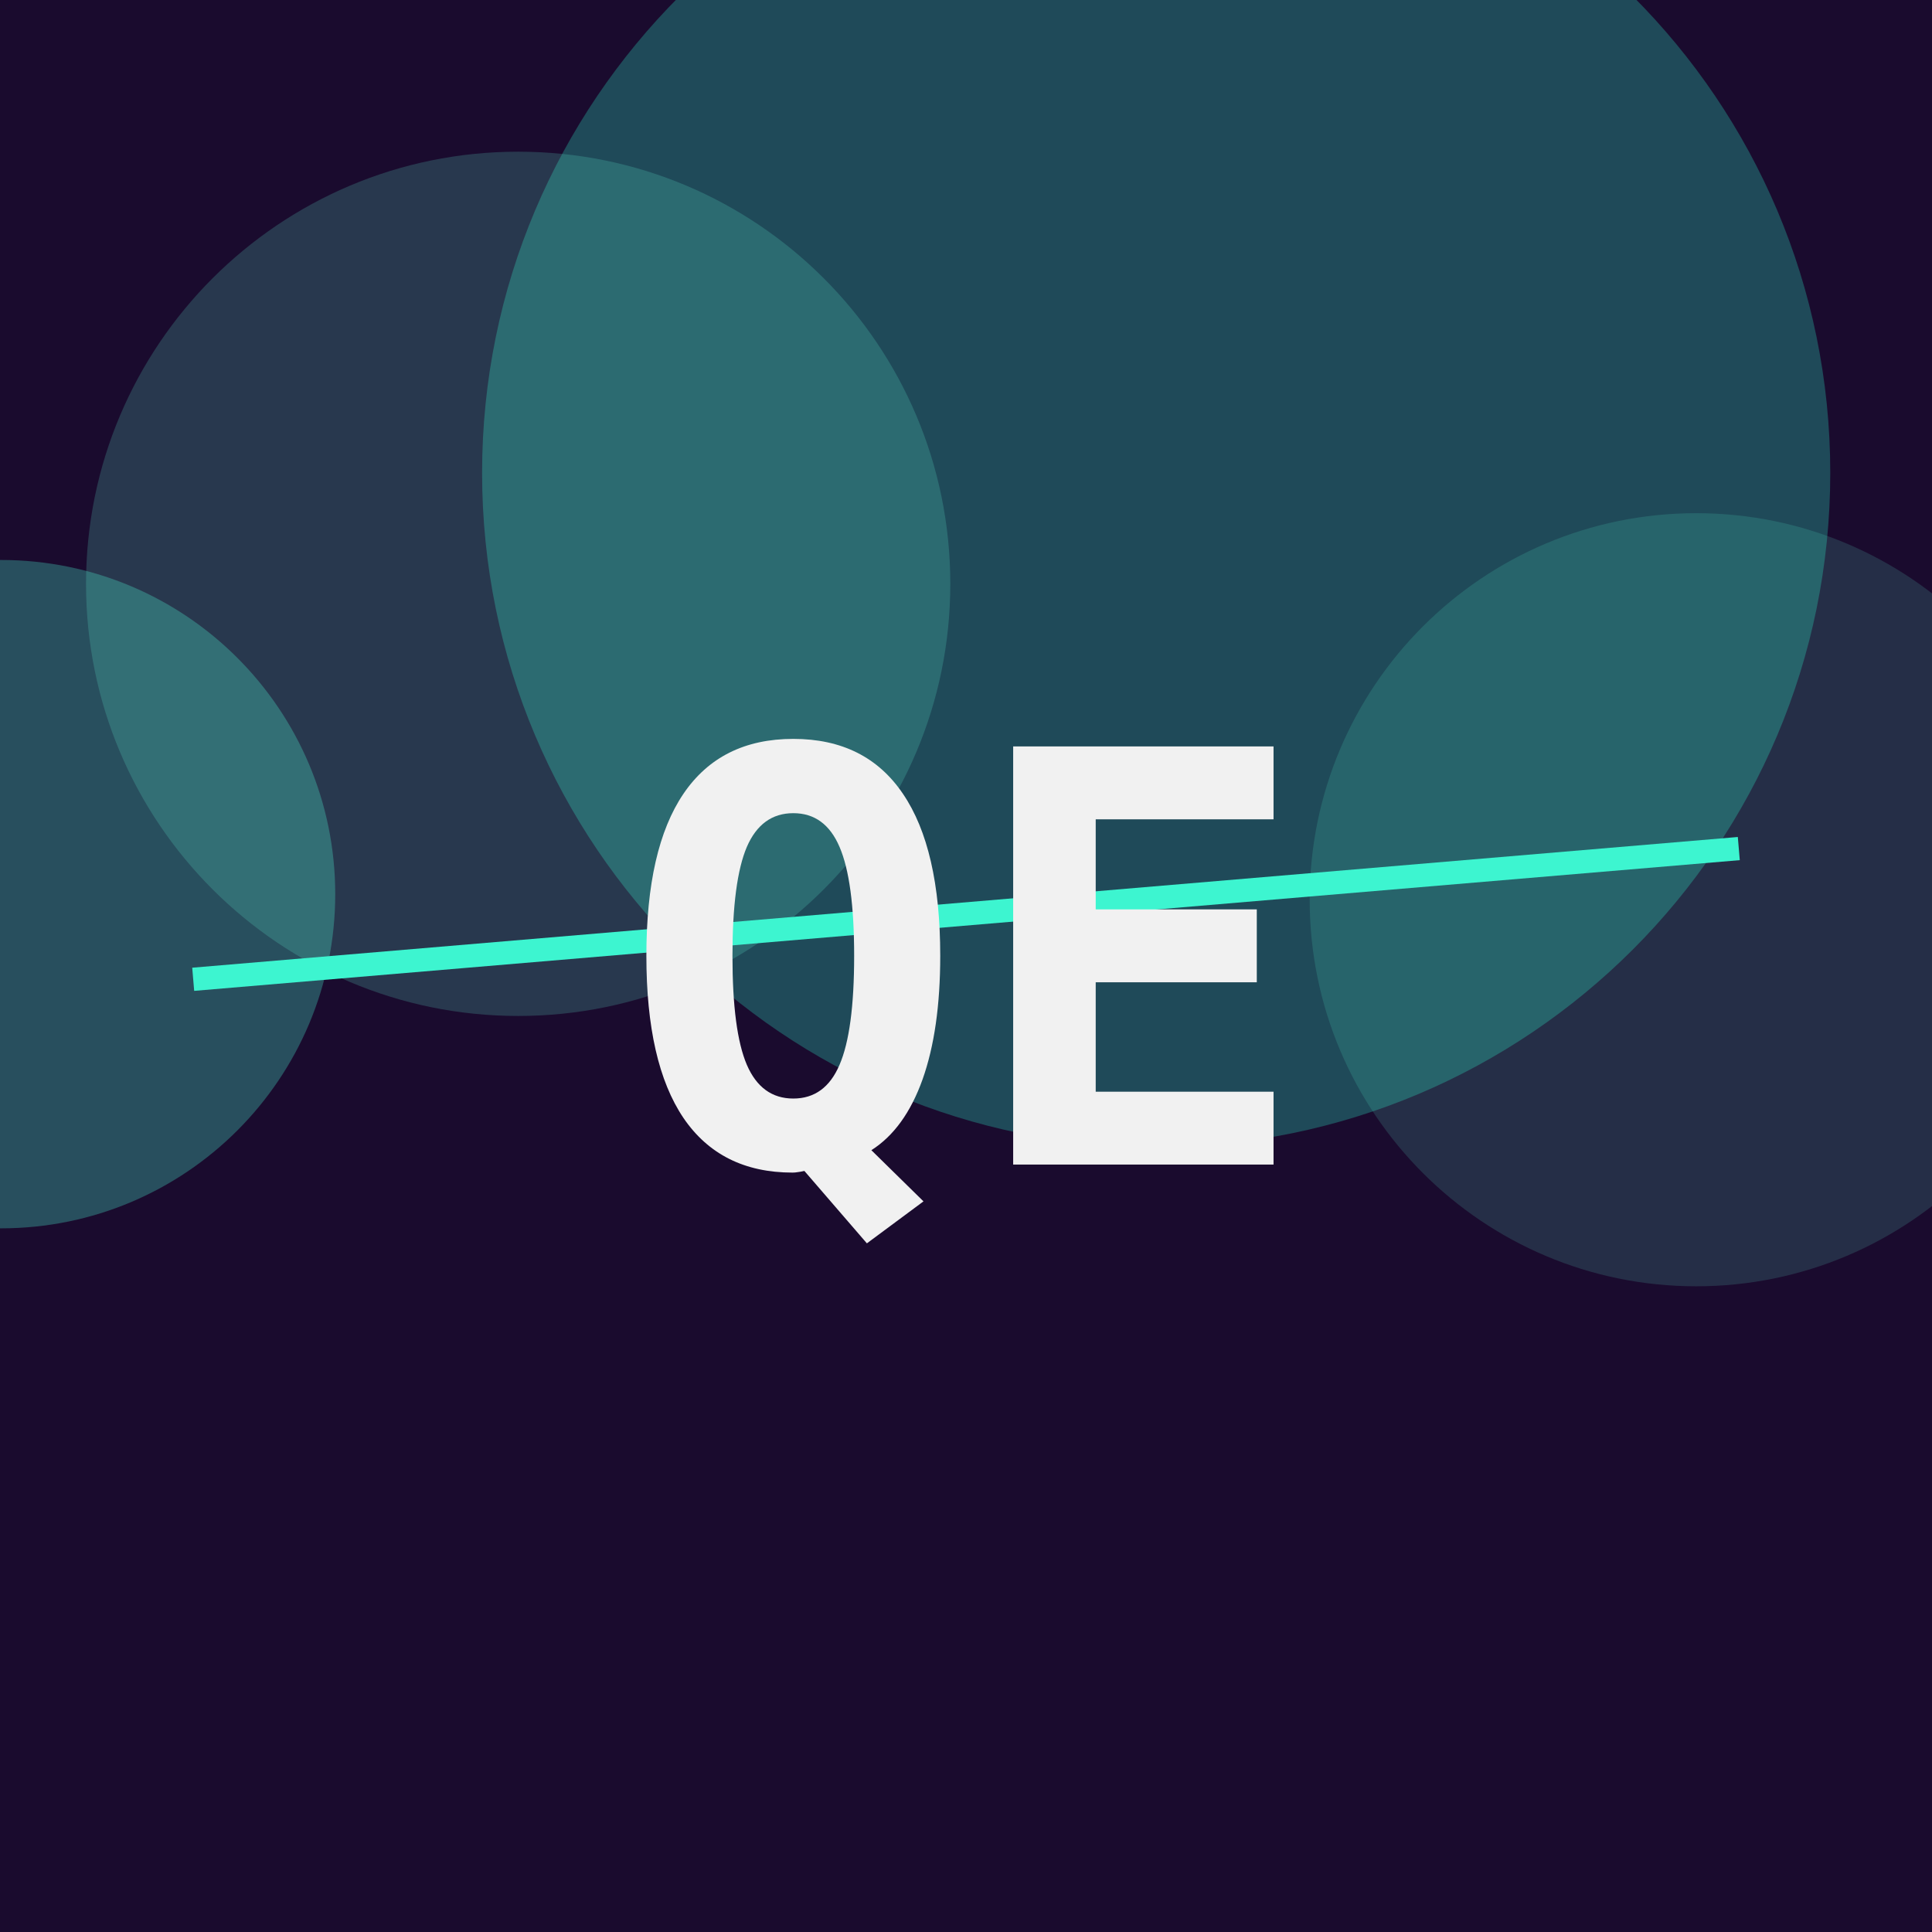
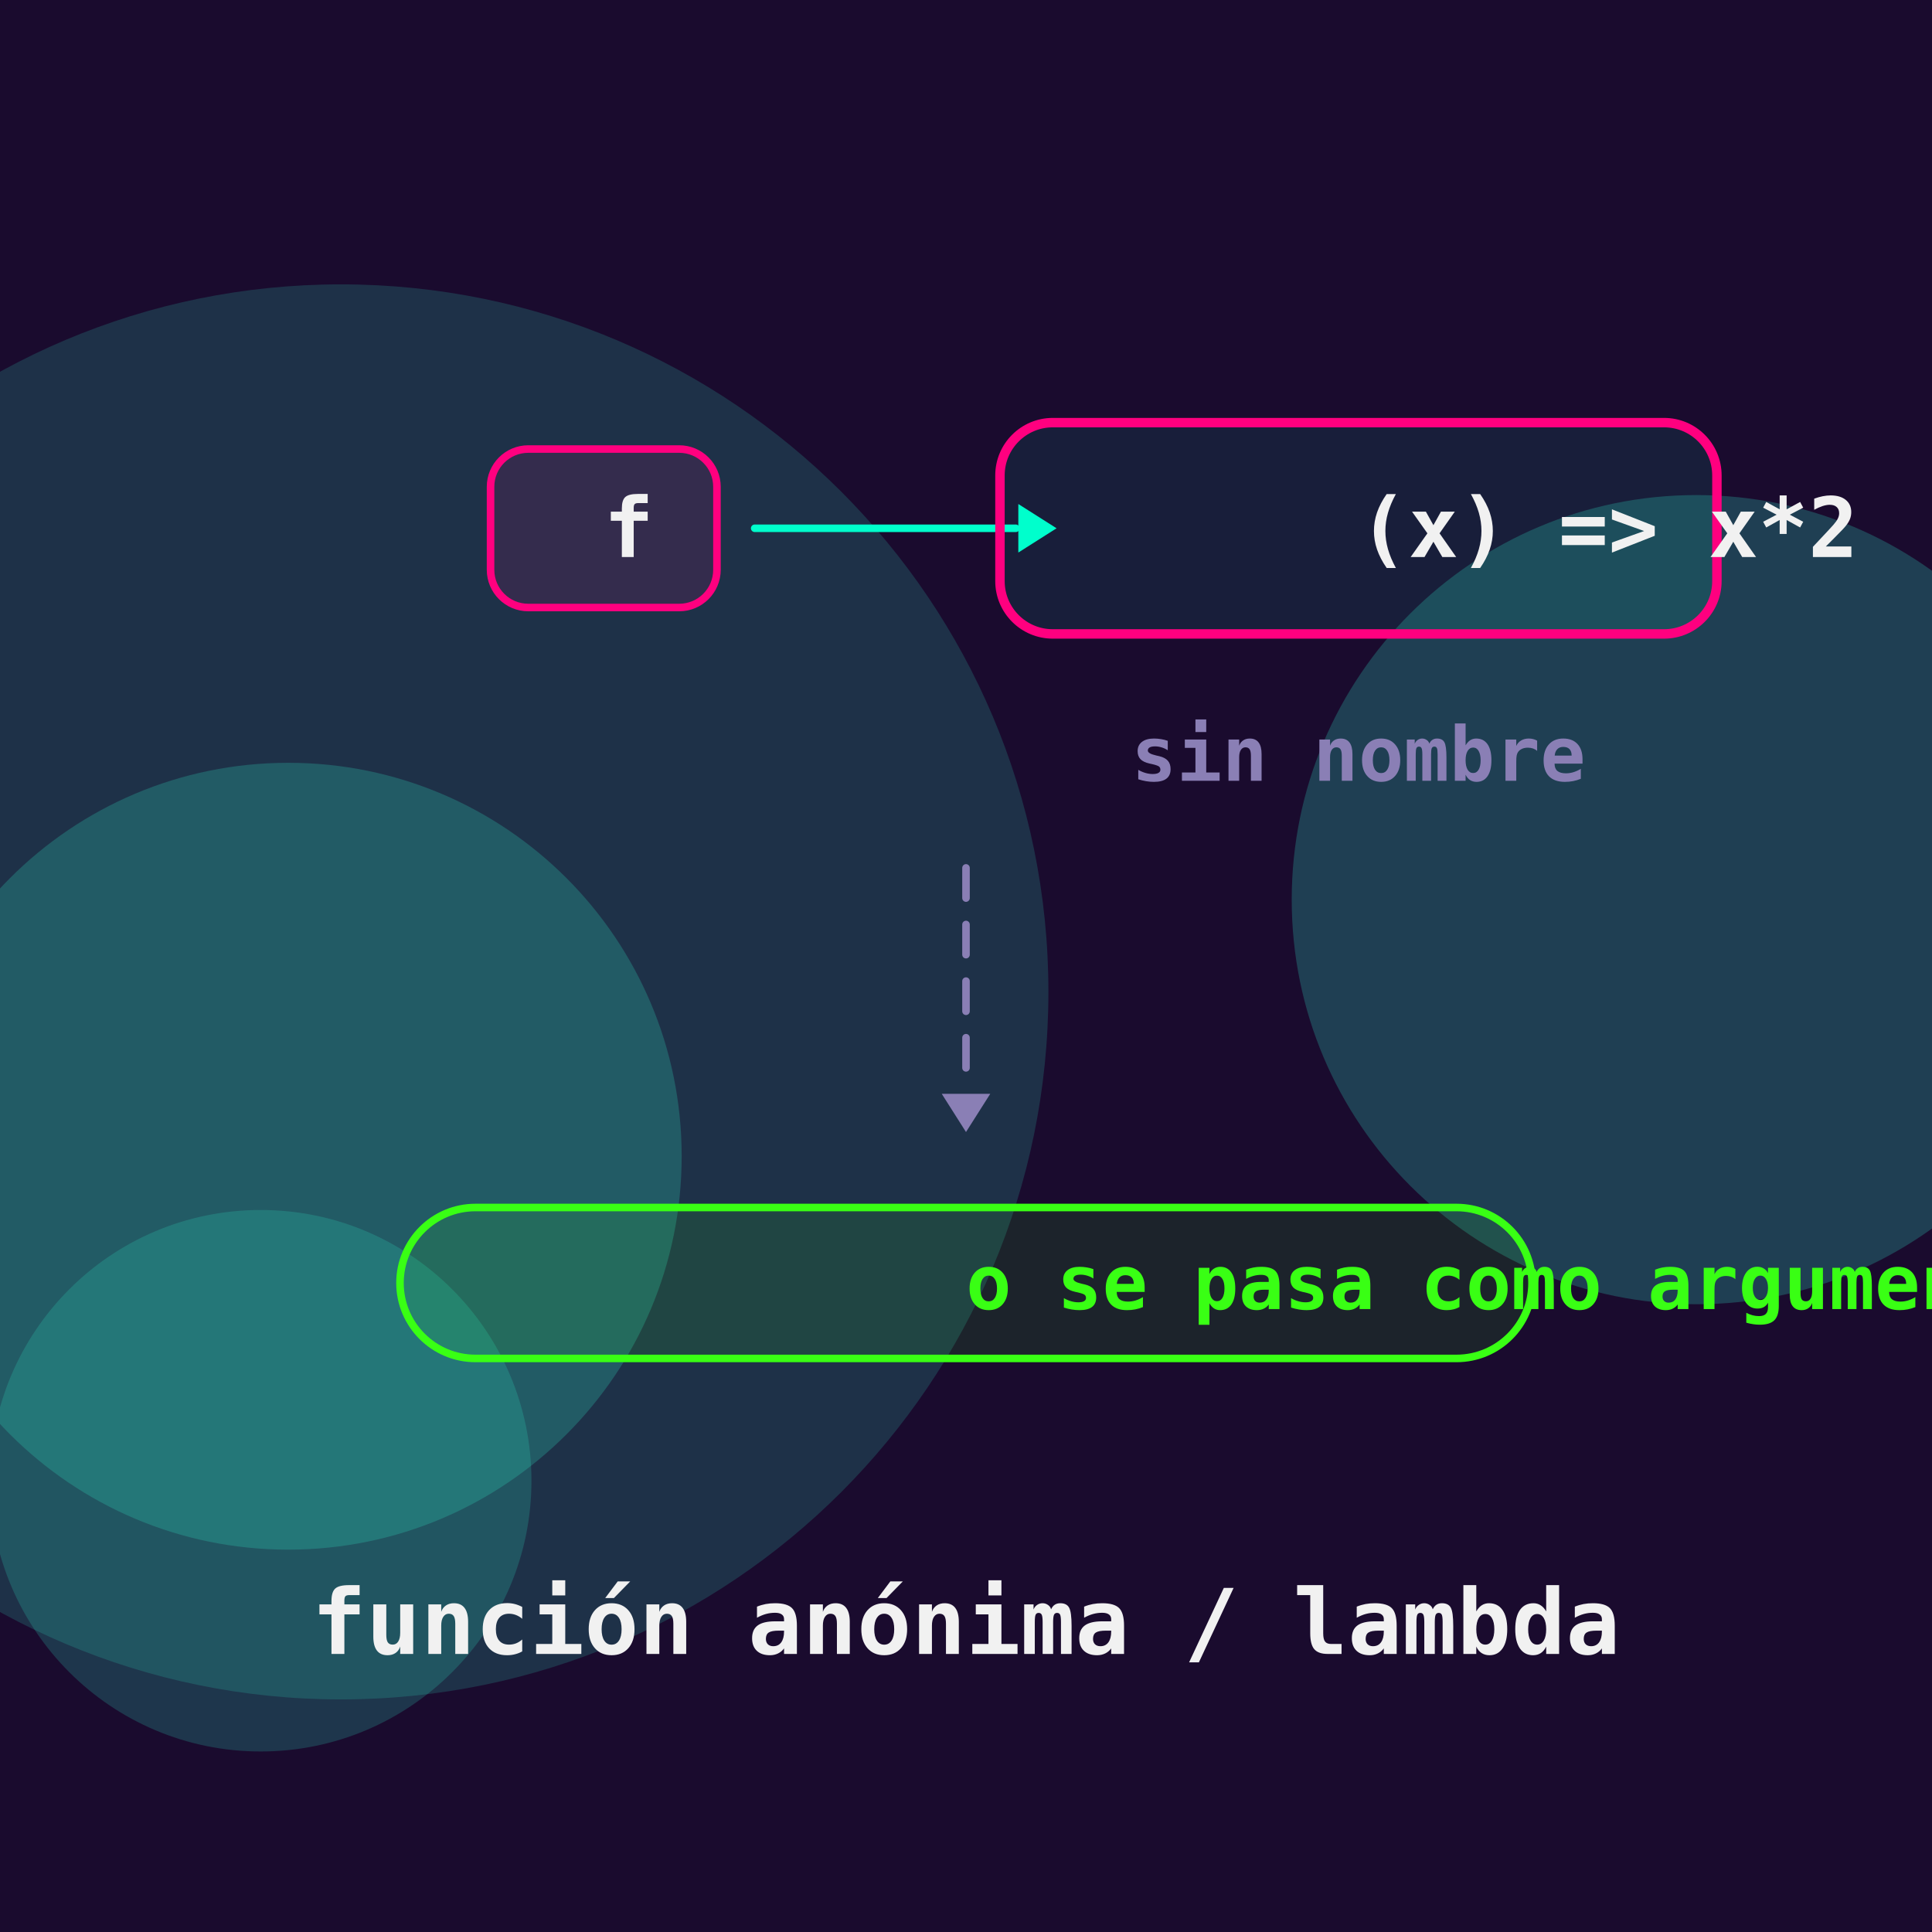
- <svg xmlns="http://www.w3.org/2000/svg" viewBox="0 0 128 128" width="128" height="128" role="img" aria-label="¿Qué es una función anónima o lambda?">
-   <rect width="128" height="128" fill="#1a0b2e" />
-   <circle cx="112.38" cy="59.61" r="25.61" fill="hsl(168 90% 68%)" fill-opacity="0.15" />
-   <circle cx="76.60" cy="31.33" r="44.66" fill="hsl(168 90% 57%)" fill-opacity="0.27" />
-   <circle cx="0.07" cy="59.24" r="22.14" fill="hsl(168 90% 63%)" fill-opacity="0.29" />
-   <circle cx="34.33" cy="38.68" r="28.63" fill="hsl(168 90% 68%)" fill-opacity="0.19" />
-   <line x1="12.80" y1="64.88" x2="115.20" y2="56.22" stroke="hsl(168 90% 60%)" stroke-width="1.54" />
-   <text x="64" y="64" text-anchor="middle" dominant-baseline="central" font-family="ui-monospace, monospace" font-size="38" font-weight="700" fill="#f1f1f1">QE</text>
+ <svg xmlns="http://www.w3.org/2000/svg" viewBox="0 0 512 512" width="512" height="512" role="img" aria-label="¿Qué es una función anónima o lambda?">
+   <rect x="0" y="0" width="512" height="512" fill="#1a0b2e" />
+   <ellipse cx="449.54" cy="238.42" rx="107.22" ry="107.22" fill="hsl(168 90% 58% / 0.228)" />
+   <ellipse cx="76.39" cy="306.41" rx="104.26" ry="104.26" fill="hsl(168 90% 58% / 0.216)" />
+   <ellipse cx="69.09" cy="392.41" rx="71.75" ry="71.75" fill="hsl(168 90% 58% / 0.186)" />
+   <ellipse cx="90.34" cy="262.86" rx="187.5" ry="187.5" fill="hsl(168 90% 58% / 0.167)" />
+   <rect x="130" y="119" width="60" height="42" rx="10" fill="rgba(255, 0, 127, 0.1)" stroke="#ff007f" stroke-width="2" />
+   <text x="160" y="140" text-anchor="center" dominant-baseline="central" font-family="ui-monospace, SFMono-Regular, Menlo, monospace" font-size="22" font-weight="700" fill="#f1f1f1">f</text>
+   <line x1="200" y1="140" x2="269.2" y2="140" stroke="#00ffcc" stroke-width="2" stroke-linecap="round" />
+   <polygon points="280,140 269.87,146.43 269.87,133.57" fill="#00ffcc" />
+   <rect x="265" y="112" width="190" height="56" rx="14" fill="rgba(0, 255, 204, 0.08)" stroke="#ff007f" stroke-width="2.5" />
+   <text x="360" y="140" text-anchor="center" dominant-baseline="central" font-family="ui-monospace, SFMono-Regular, Menlo, monospace" font-size="22" font-weight="700" fill="#f1f1f1">(x) =&gt; x*2</text>
+   <text x="360" y="200" text-anchor="middle" dominant-baseline="central" font-family="ui-monospace, SFMono-Regular, Menlo, monospace" font-size="20" font-weight="700" fill="#8a7fb5">sin nombre</text>
+   <line x1="256" y1="230" x2="256" y2="289.2" stroke="#8a7fb5" stroke-width="2" stroke-linecap="round" stroke-dasharray="8 7" />
+   <polygon points="256,300 249.57,289.87 262.43,289.87" fill="#8a7fb5" />
+   <rect x="106" y="320" width="300" height="40" rx="20" fill="rgba(57, 255, 20, 0.1)" stroke="#39ff14" stroke-width="2" />
+   <text x="256" y="340" text-anchor="center" dominant-baseline="central" font-family="ui-monospace, SFMono-Regular, Menlo, monospace" font-size="20" font-weight="700" fill="#39ff14">o se pasa como argumento</text>
+   <text x="256" y="430" text-anchor="middle" dominant-baseline="central" font-family="ui-monospace, SFMono-Regular, Menlo, monospace" font-size="24" font-weight="700" fill="#f1f1f1">función anónima / lambda</text>
</svg>
